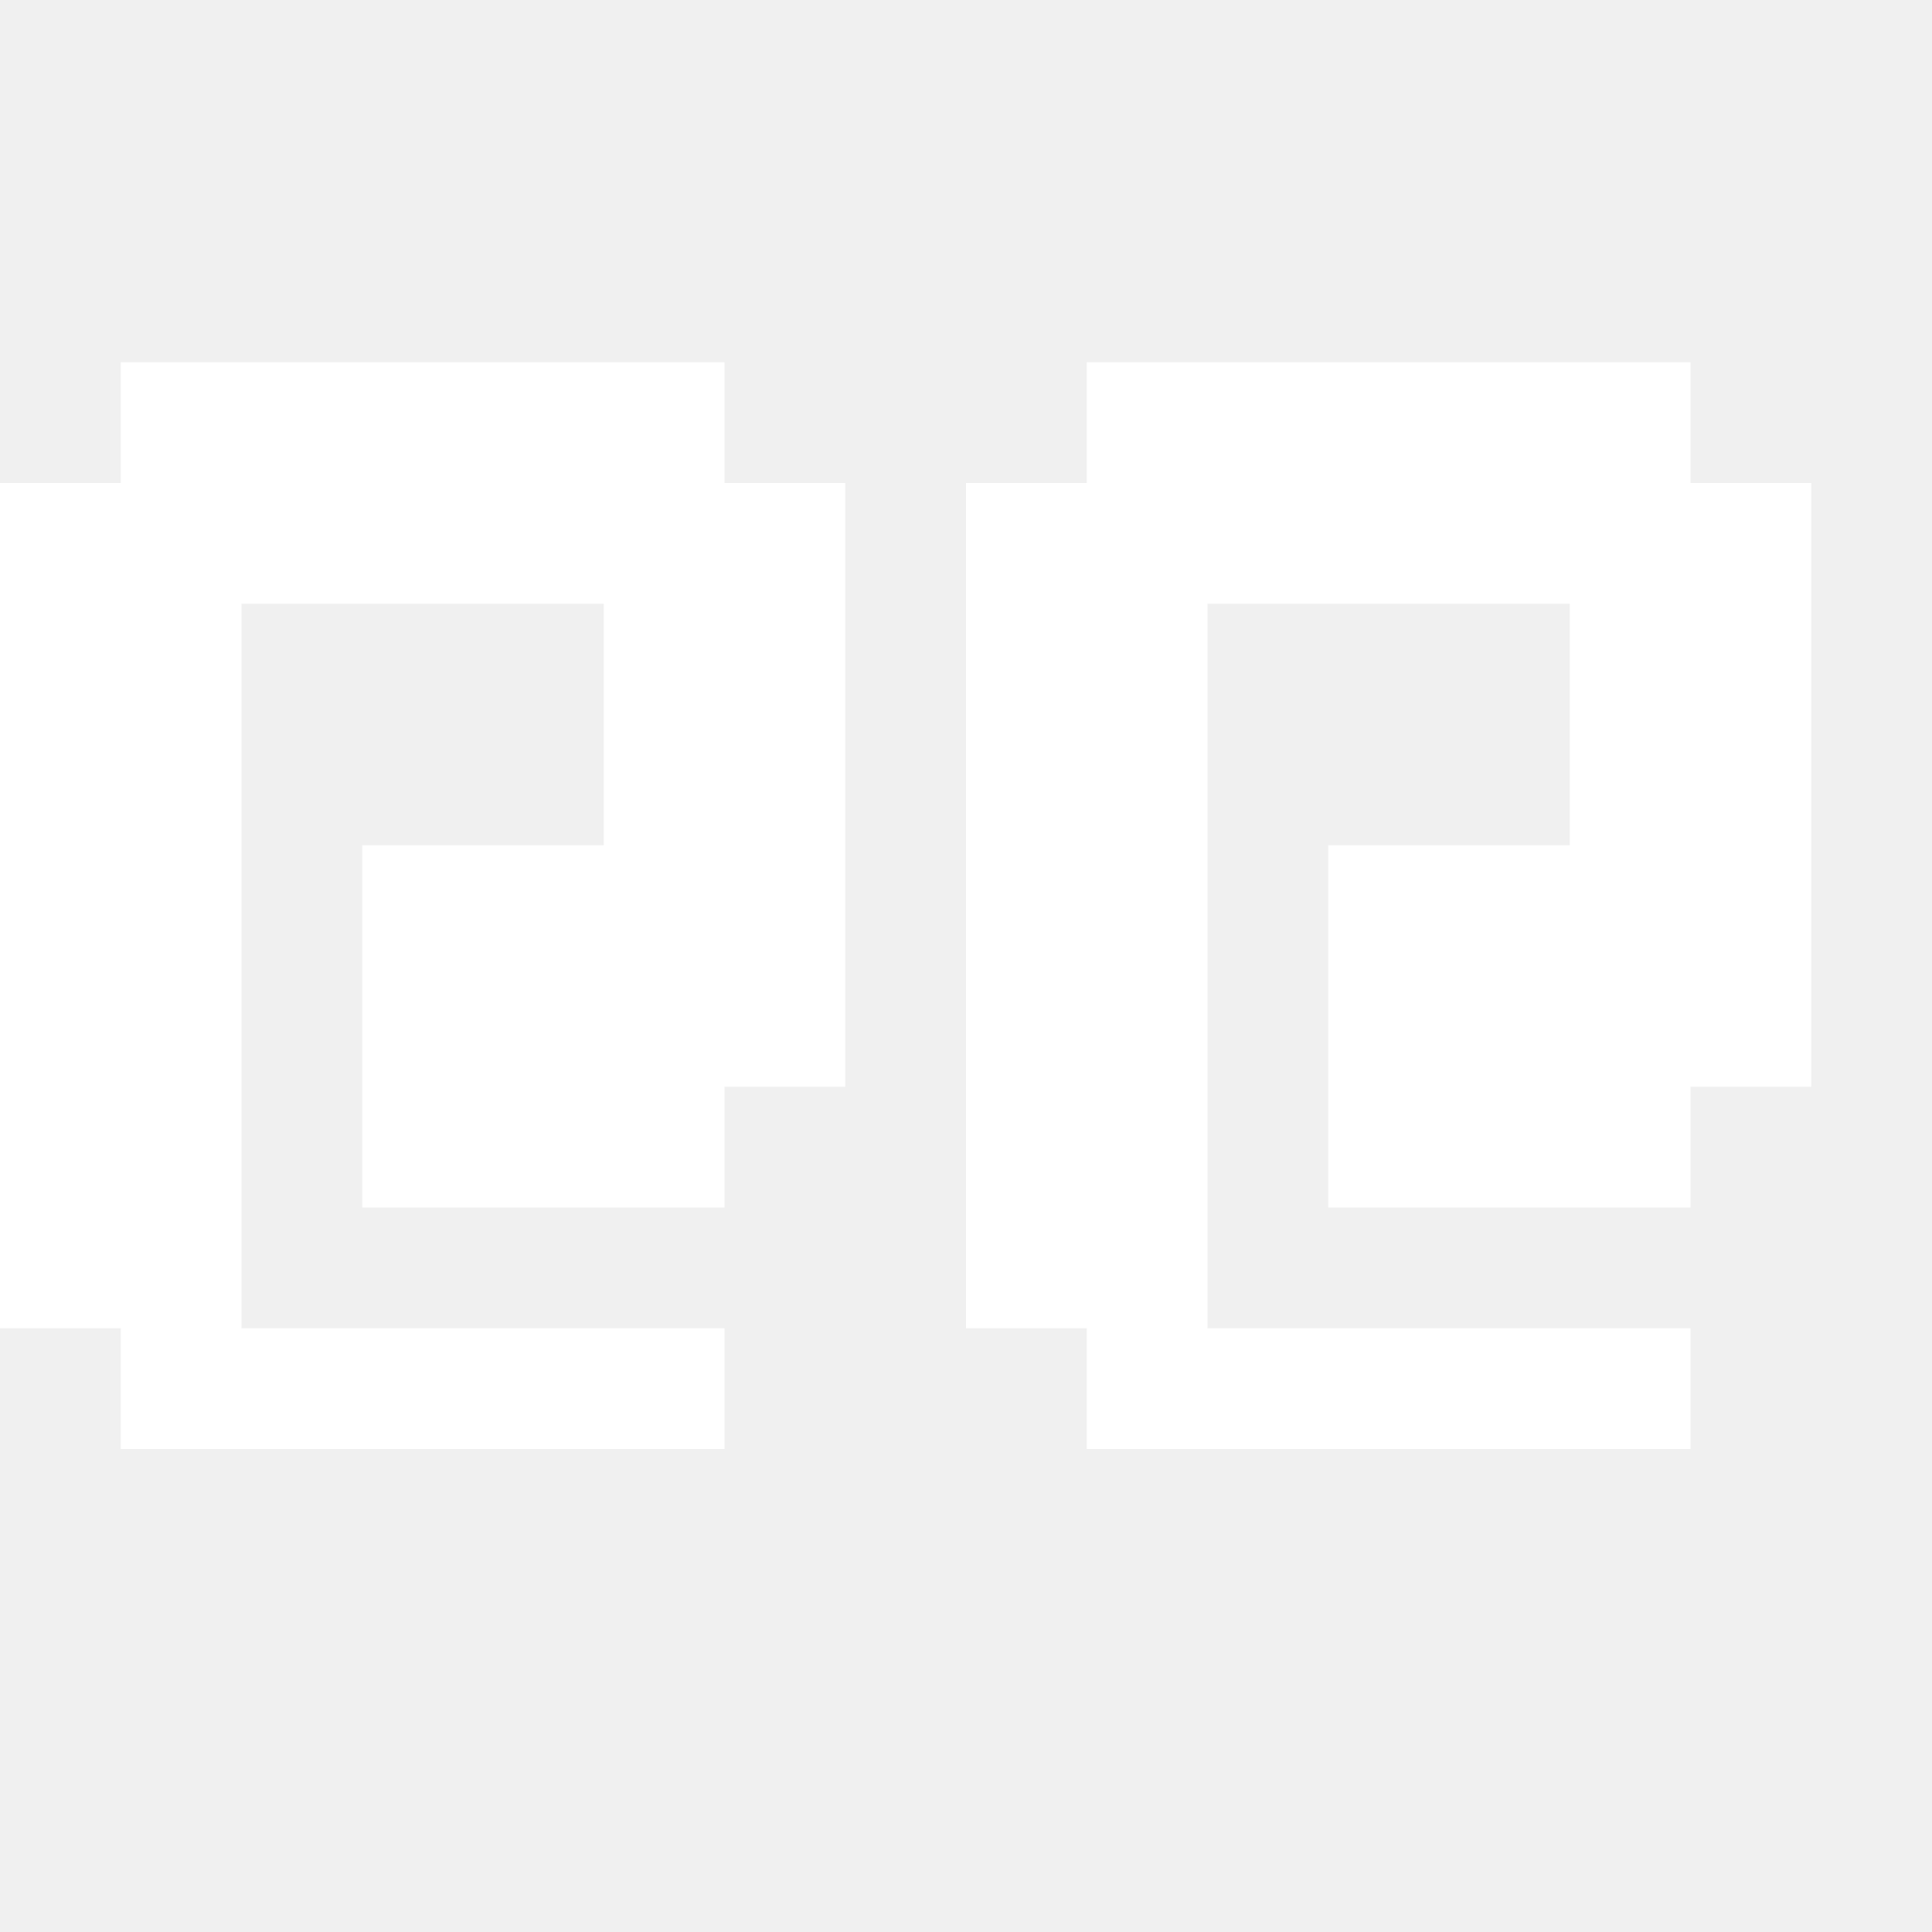
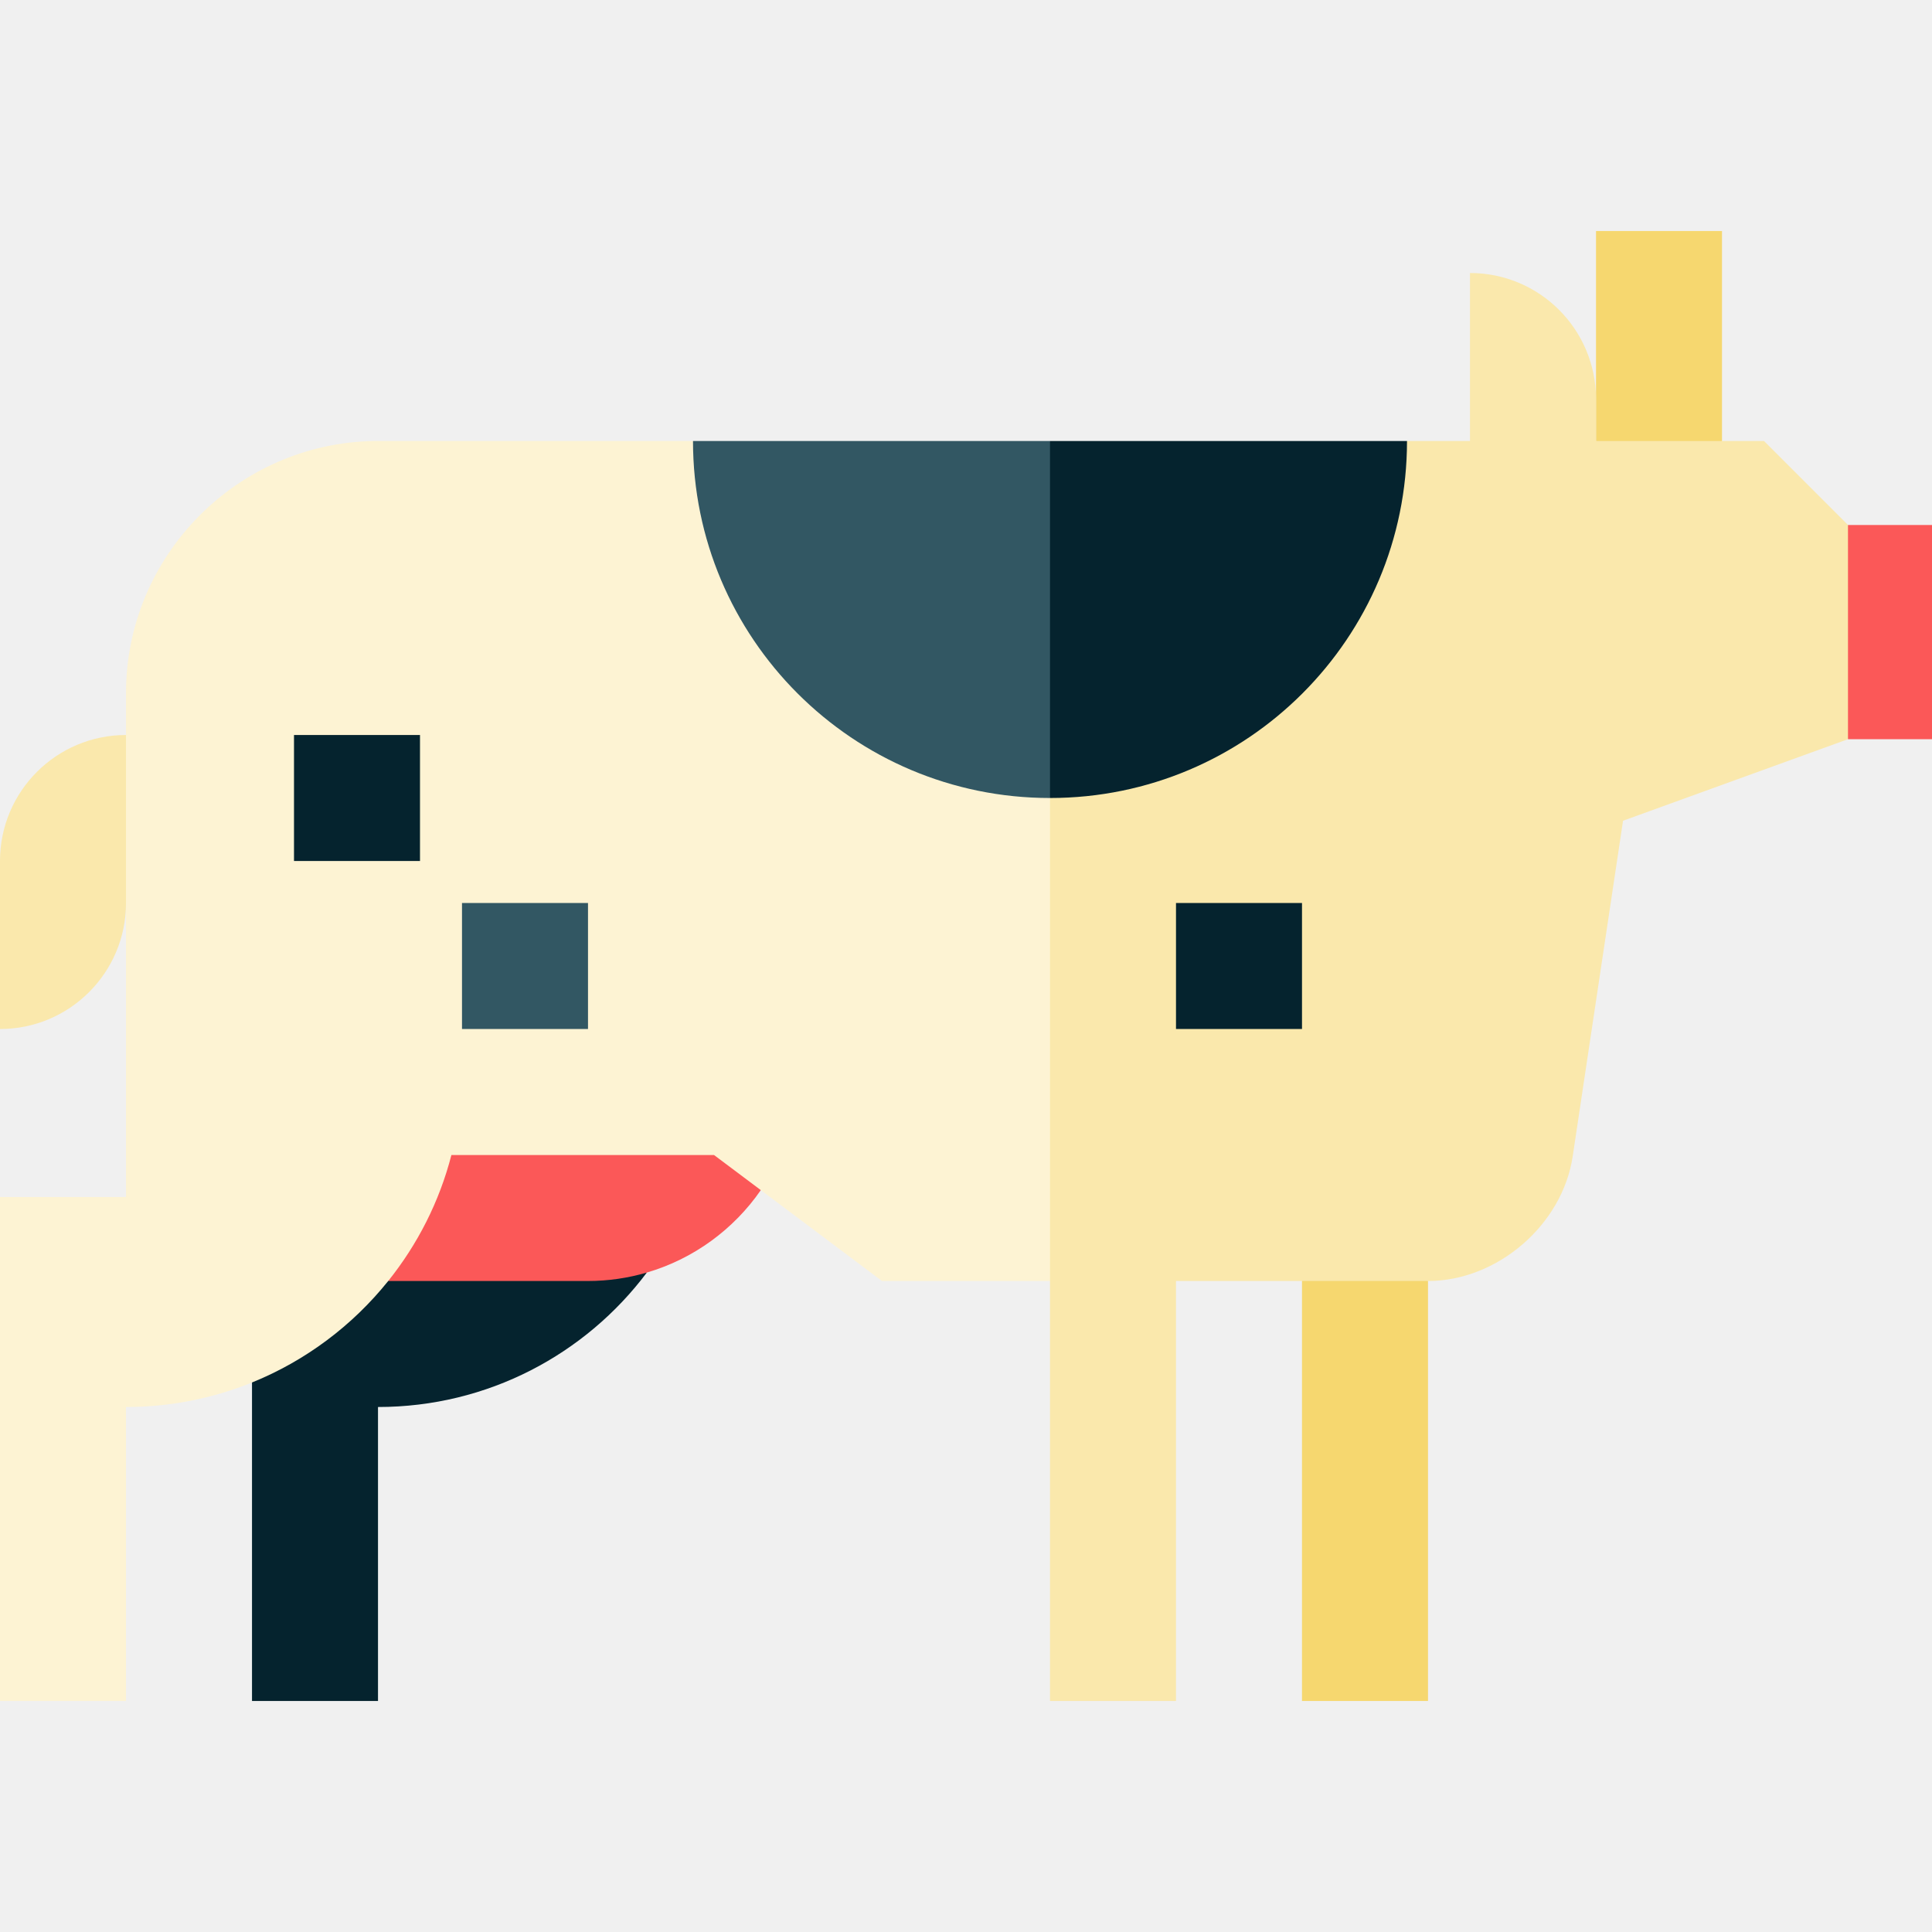
- <svg xmlns="http://www.w3.org/2000/svg" version="1.1" id="Layer_1" x="0px" y="0px" viewBox="0 0 32 32" style="enable-background:new 0 0 32 32;" xml:space="preserve">
-   <style type="text/css">
- 	.st0{fill:#FFFFFF;}
- </style>
-   <polygon id="XMLID_27_" class="st0" points="0,8 2,8 2,6 12,6 12,8 14,8 14,18 12,18 12,20 6,20 6,14 10,14 10,10 4,10 4,22 12,22   12,24 2,24 2,22 0,22 " />
-   <polygon id="XMLID_44_" class="st0" points="16,8 18,8 18,6 28,6 28,8 30,8 30,18 28,18 28,20 22,20 22,14 26,14 26,10 20,10 20,22   28,22 28,24 18,24 18,22 16,22 " />
+ <svg xmlns="http://www.w3.org/2000/svg" version="1.1" id="Layer_1" x="0px" y="0px" viewBox="0 0 512 512" style="enable-background:new 0 0 512 512;" xml:space="preserve">
+   <polygon style="fill:#F6D76F;" points="345.043,450.783 378.435,450.783 378.435,339.478 361.739,316.104 345.043,339.478 " />
+   <path style="fill:#05232E;" d="M66.783,262.576v188.207h33.391V372.87c29.136,0,55.001-13.997,71.246-35.631  C166.827,334.235,83.075,275.564,66.783,262.576z" />
+   <path style="fill:#FB5858;" d="M101.99,288.447c0,15.78,0.887,35.486,0.887,51.031h52.949c5.413,0,10.643-0.791,15.594-2.239  c12.402-3.627,23.021-11.457,30.205-21.846l0.136-27.288L101.99,288.447z" />
+   <polygon style="fill:#F6D76F;" points="456.349,116.87 456.349,61.217 422.958,61.217 422.958,116.87 440.027,134.933 " />
+   <path style="fill:#FAE8AC;" d="M33.392,194.783C14.949,194.784,0,209.734,0,228.175v44.524c18.419,0,33.353-14.913,33.391-33.323  c0-0.023,0.001-0.047,0.001-0.07l14.749-22.861L33.392,194.783z" />
+   <path style="fill:#FDF3D3;" d="M183.652,116.87H99.194c-36.286,0.561-65.803,30.384-65.803,66.783v11.13  c0.001,0,0.001,44.524,0.001,44.524c0,0.023-0.001,0.047-0.001,0.07v77.841H0v133.565h33.391V372.87  c11.812,0,23.077-2.321,33.391-6.497c14.235-5.764,26.633-15.095,36.095-26.894c7.765-9.682,13.565-21.009,16.751-33.391h69.589  l12.407,9.305l32.115,24.086h44.522l44.585-172.585C281.033,152.4,242.517,139.859,183.652,116.87z" />
+   <rect x="77.913" y="194.783" style="fill:#05232E;" width="33.391" height="33.391" />
+   <rect x="122.435" y="239.304" style="fill:#325763;" width="33.391" height="33.391" />
+   <path style="fill:#FAE8AC;" d="M467.479,116.87h-44.522v-11.128c0-18.443-14.95-33.394-33.392-33.394v44.522H372.87  c-35.405,15.824-59.142,25.229-94.609,38.666v295.247h33.391V339.478h66.783c18.365,0,35.621-14.86,38.344-33.022l13.342-88.95  l59.618-21.611l13.885-29.164l-13.885-27.601L467.479,116.87z" />
+   <g>
+     <rect x="311.652" y="239.304" style="fill:#05232E;" width="33.391" height="33.391" />
+     <path style="fill:#05232E;" d="M372.87,116.87h-94.609l-33.505,40.457l33.505,54.152C330.508,211.478,372.87,169.117,372.87,116.87   z" />
+   </g>
+   <path style="fill:#325763;" d="M278.261,211.478V116.87h-94.609C183.652,169.117,226.013,211.478,278.261,211.478z" />
+   <rect x="489.739" y="139.13" style="fill:#FB5858;" width="22.261" height="56.765" />
+   <g>
+ </g>
+   <g>
+ </g>
+   <g>
+ </g>
+   <g>
+ </g>
+   <g>
+ </g>
+   <g>
+ </g>
+   <g>
+ </g>
+   <g>
+ </g>
+   <g>
+ </g>
+   <g>
+ </g>
+   <g>
+ </g>
+   <g>
+ </g>
+   <g>
+ </g>
+   <g>
+ </g>
+   <g>
+ </g>
</svg>
